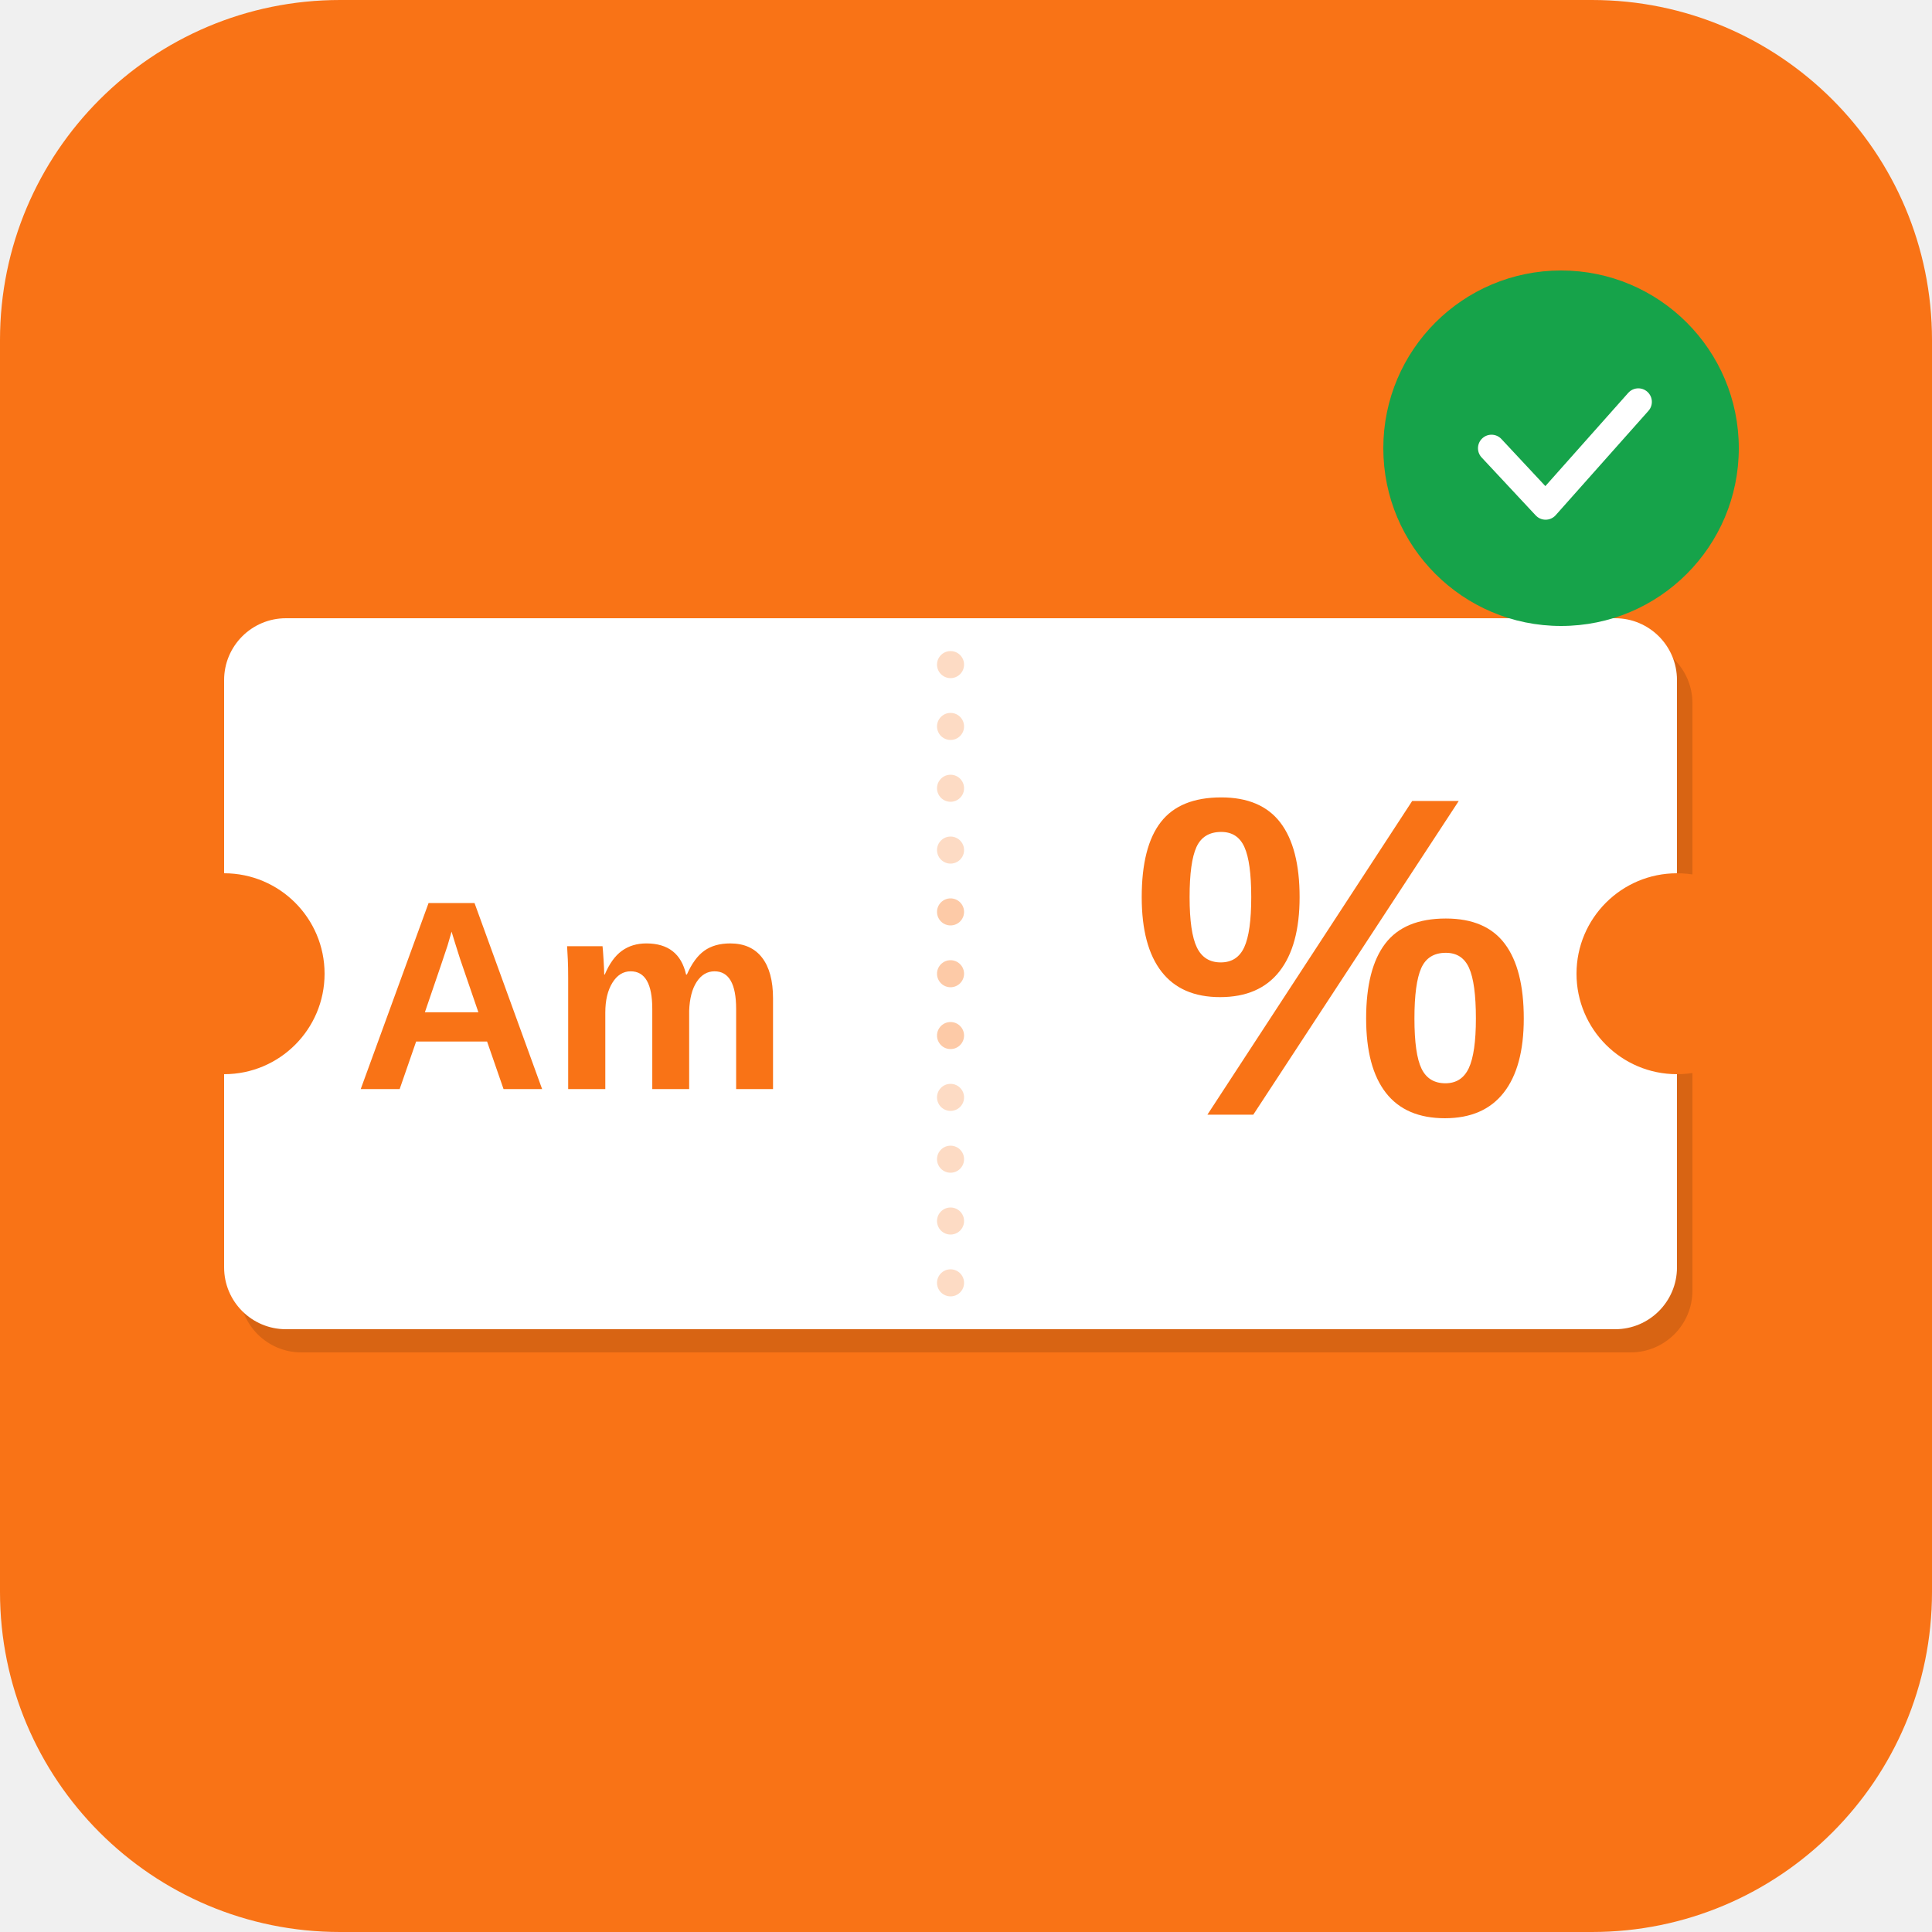
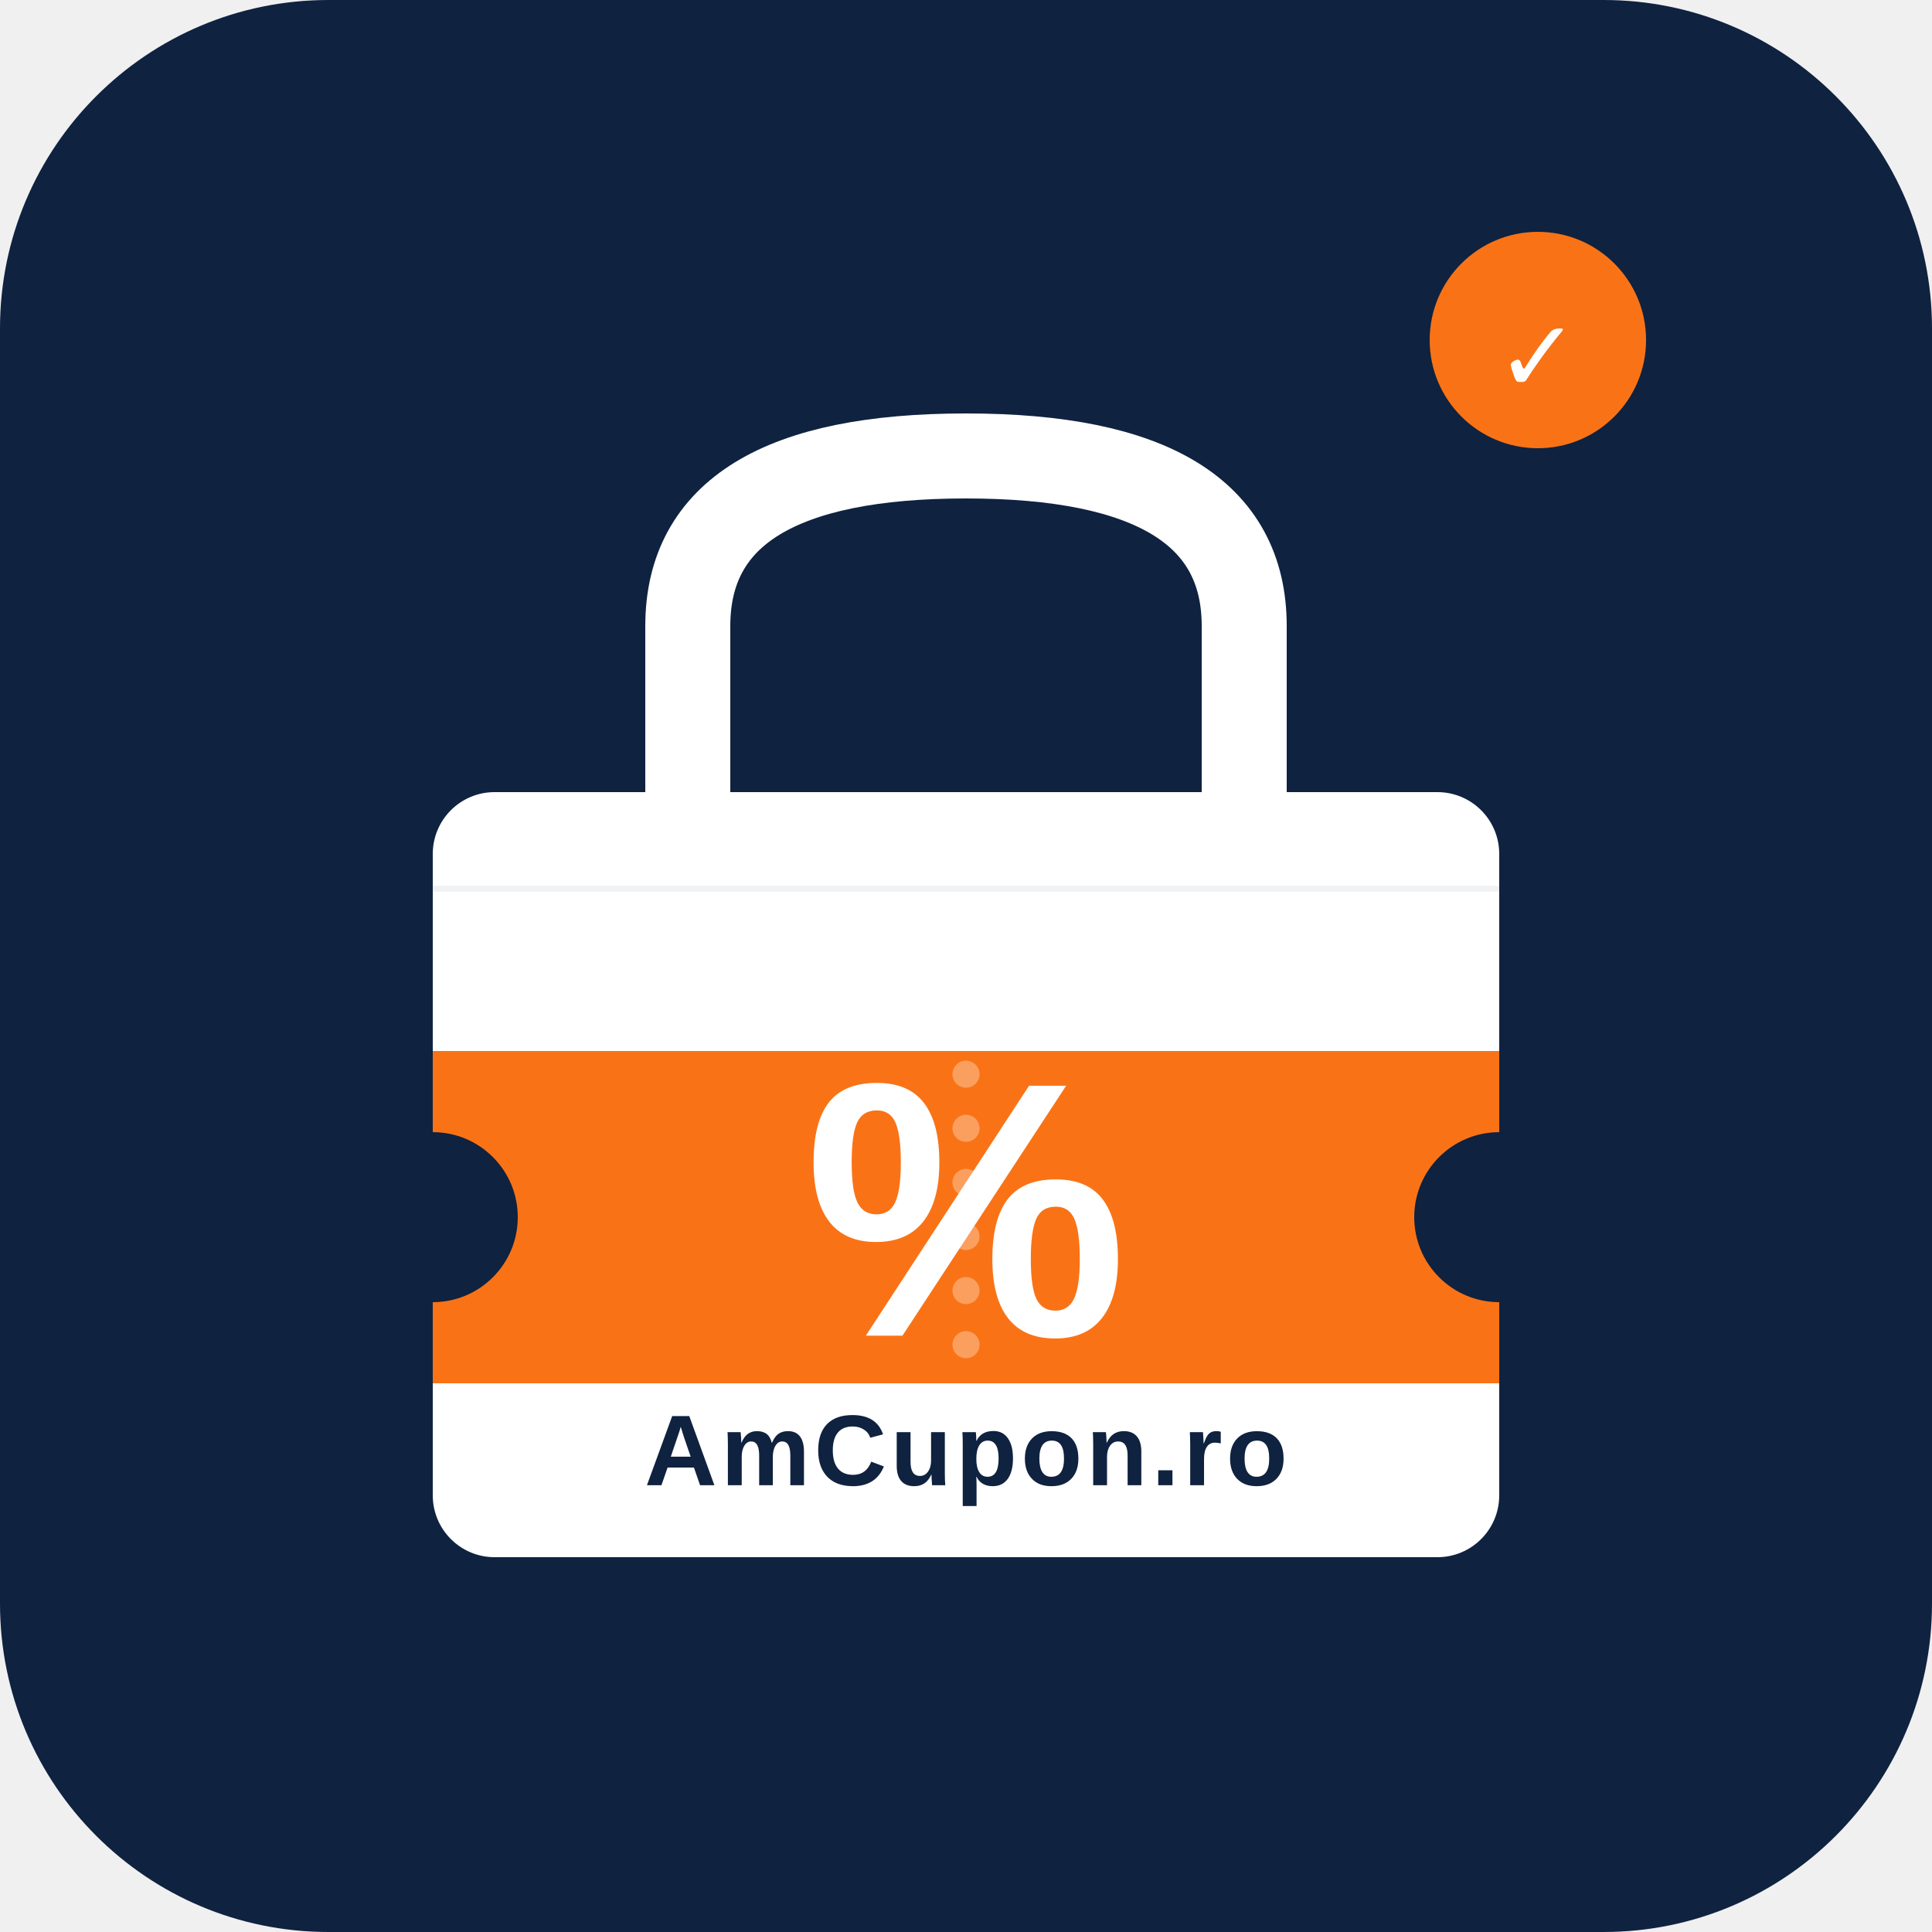
<svg xmlns="http://www.w3.org/2000/svg" viewBox="0 0 500 500" width="500" height="500">
-   <rect width="500" height="500" rx="88" fill="#F97316" />
-   <rect x="62" y="166" width="376" height="184" rx="16" fill="#00000022" />
-   <rect x="58" y="160" width="376" height="184" rx="16" fill="white" />
-   <circle cx="58" cy="252" r="26" fill="#F97316" />
-   <circle cx="434" cy="252" r="26" fill="#F97316" />
-   <circle cx="246" cy="172" r="3.5" fill="#F9731640" />
-   <circle cx="246" cy="188" r="3.5" fill="#F9731640" />
-   <circle cx="246" cy="204" r="3.5" fill="#F9731640" />
-   <circle cx="246" cy="220" r="3.5" fill="#F9731640" />
-   <circle cx="246" cy="236" r="3.5" fill="#F9731660" />
-   <circle cx="246" cy="252" r="3.5" fill="#F9731660" />
-   <circle cx="246" cy="268" r="3.5" fill="#F9731660" />
-   <circle cx="246" cy="284" r="3.5" fill="#F9731640" />
-   <circle cx="246" cy="300" r="3.5" fill="#F9731640" />
-   <circle cx="246" cy="316" r="3.5" fill="#F9731640" />
-   <circle cx="246" cy="332" r="3.5" fill="#F9731640" />
-   <text x="148" y="262" font-family="'Arial Black', 'Helvetica Neue', Arial, sans-serif" font-weight="900" font-size="70" fill="#F97316" text-anchor="middle" dominant-baseline="middle">Am</text>
-   <text x="345" y="255" font-family="'Arial Black', 'Helvetica Neue', Arial, sans-serif" font-weight="900" font-size="118" fill="#F97316" text-anchor="middle" dominant-baseline="middle">%</text>
-   <circle cx="404" cy="116" r="46" fill="#16A34A" />
-   <polyline points="386,116 400,131 424,104" stroke="white" stroke-width="7" stroke-linecap="round" stroke-linejoin="round" fill="none" />
+   <rect width="500" height="500" rx="85" fill="#0F2240" />
+   <path d="M 178 210 L 178 162 Q 178 118 250 118 Q 322 118 322 162 L 322 210" fill="none" stroke="white" stroke-width="22" stroke-linecap="round" stroke-linejoin="round" />
+   <rect x="112" y="205" width="276" height="198" rx="16" fill="white" />
+   <rect x="112" y="272" width="276" height="86" fill="#F97316" />
+   <circle cx="112" cy="315" r="22" fill="#0F2240" />
+   <circle cx="388" cy="315" r="22" fill="#0F2240" />
+   <circle cx="250" cy="278" r="3.5" fill="#ffffff50" />
+   <circle cx="250" cy="292" r="3.5" fill="#ffffff50" />
+   <circle cx="250" cy="306" r="3.5" fill="#ffffff50" />
+   <circle cx="250" cy="320" r="3.5" fill="#ffffff50" />
+   <circle cx="250" cy="334" r="3.5" fill="#ffffff50" />
+   <circle cx="250" cy="348" r="3.5" fill="#ffffff50" />
+   <text x="250" y="319" font-family="'Arial Black', 'Helvetica Neue', Arial, sans-serif" font-weight="900" font-size="94" fill="white" text-anchor="middle" dominant-baseline="middle">%</text>
+   <line x1="112" y1="230" x2="388" y2="230" stroke="#e5e7eb" stroke-width="1.5" opacity="0.6" />
+   <text x="250" y="377" font-family="'Arial Black', 'Helvetica Neue', Arial, sans-serif" font-weight="900" font-size="26" fill="#0F2240" text-anchor="middle" dominant-baseline="middle" letter-spacing="1">AmCupon.ro</text>
+   <circle cx="398" cy="88" r="28" fill="#F97316" />
+   <text x="398" y="94" font-family="'Arial Black', Arial, sans-serif" font-weight="900" font-size="26" fill="white" text-anchor="middle" dominant-baseline="middle">✓</text>
</svg>
